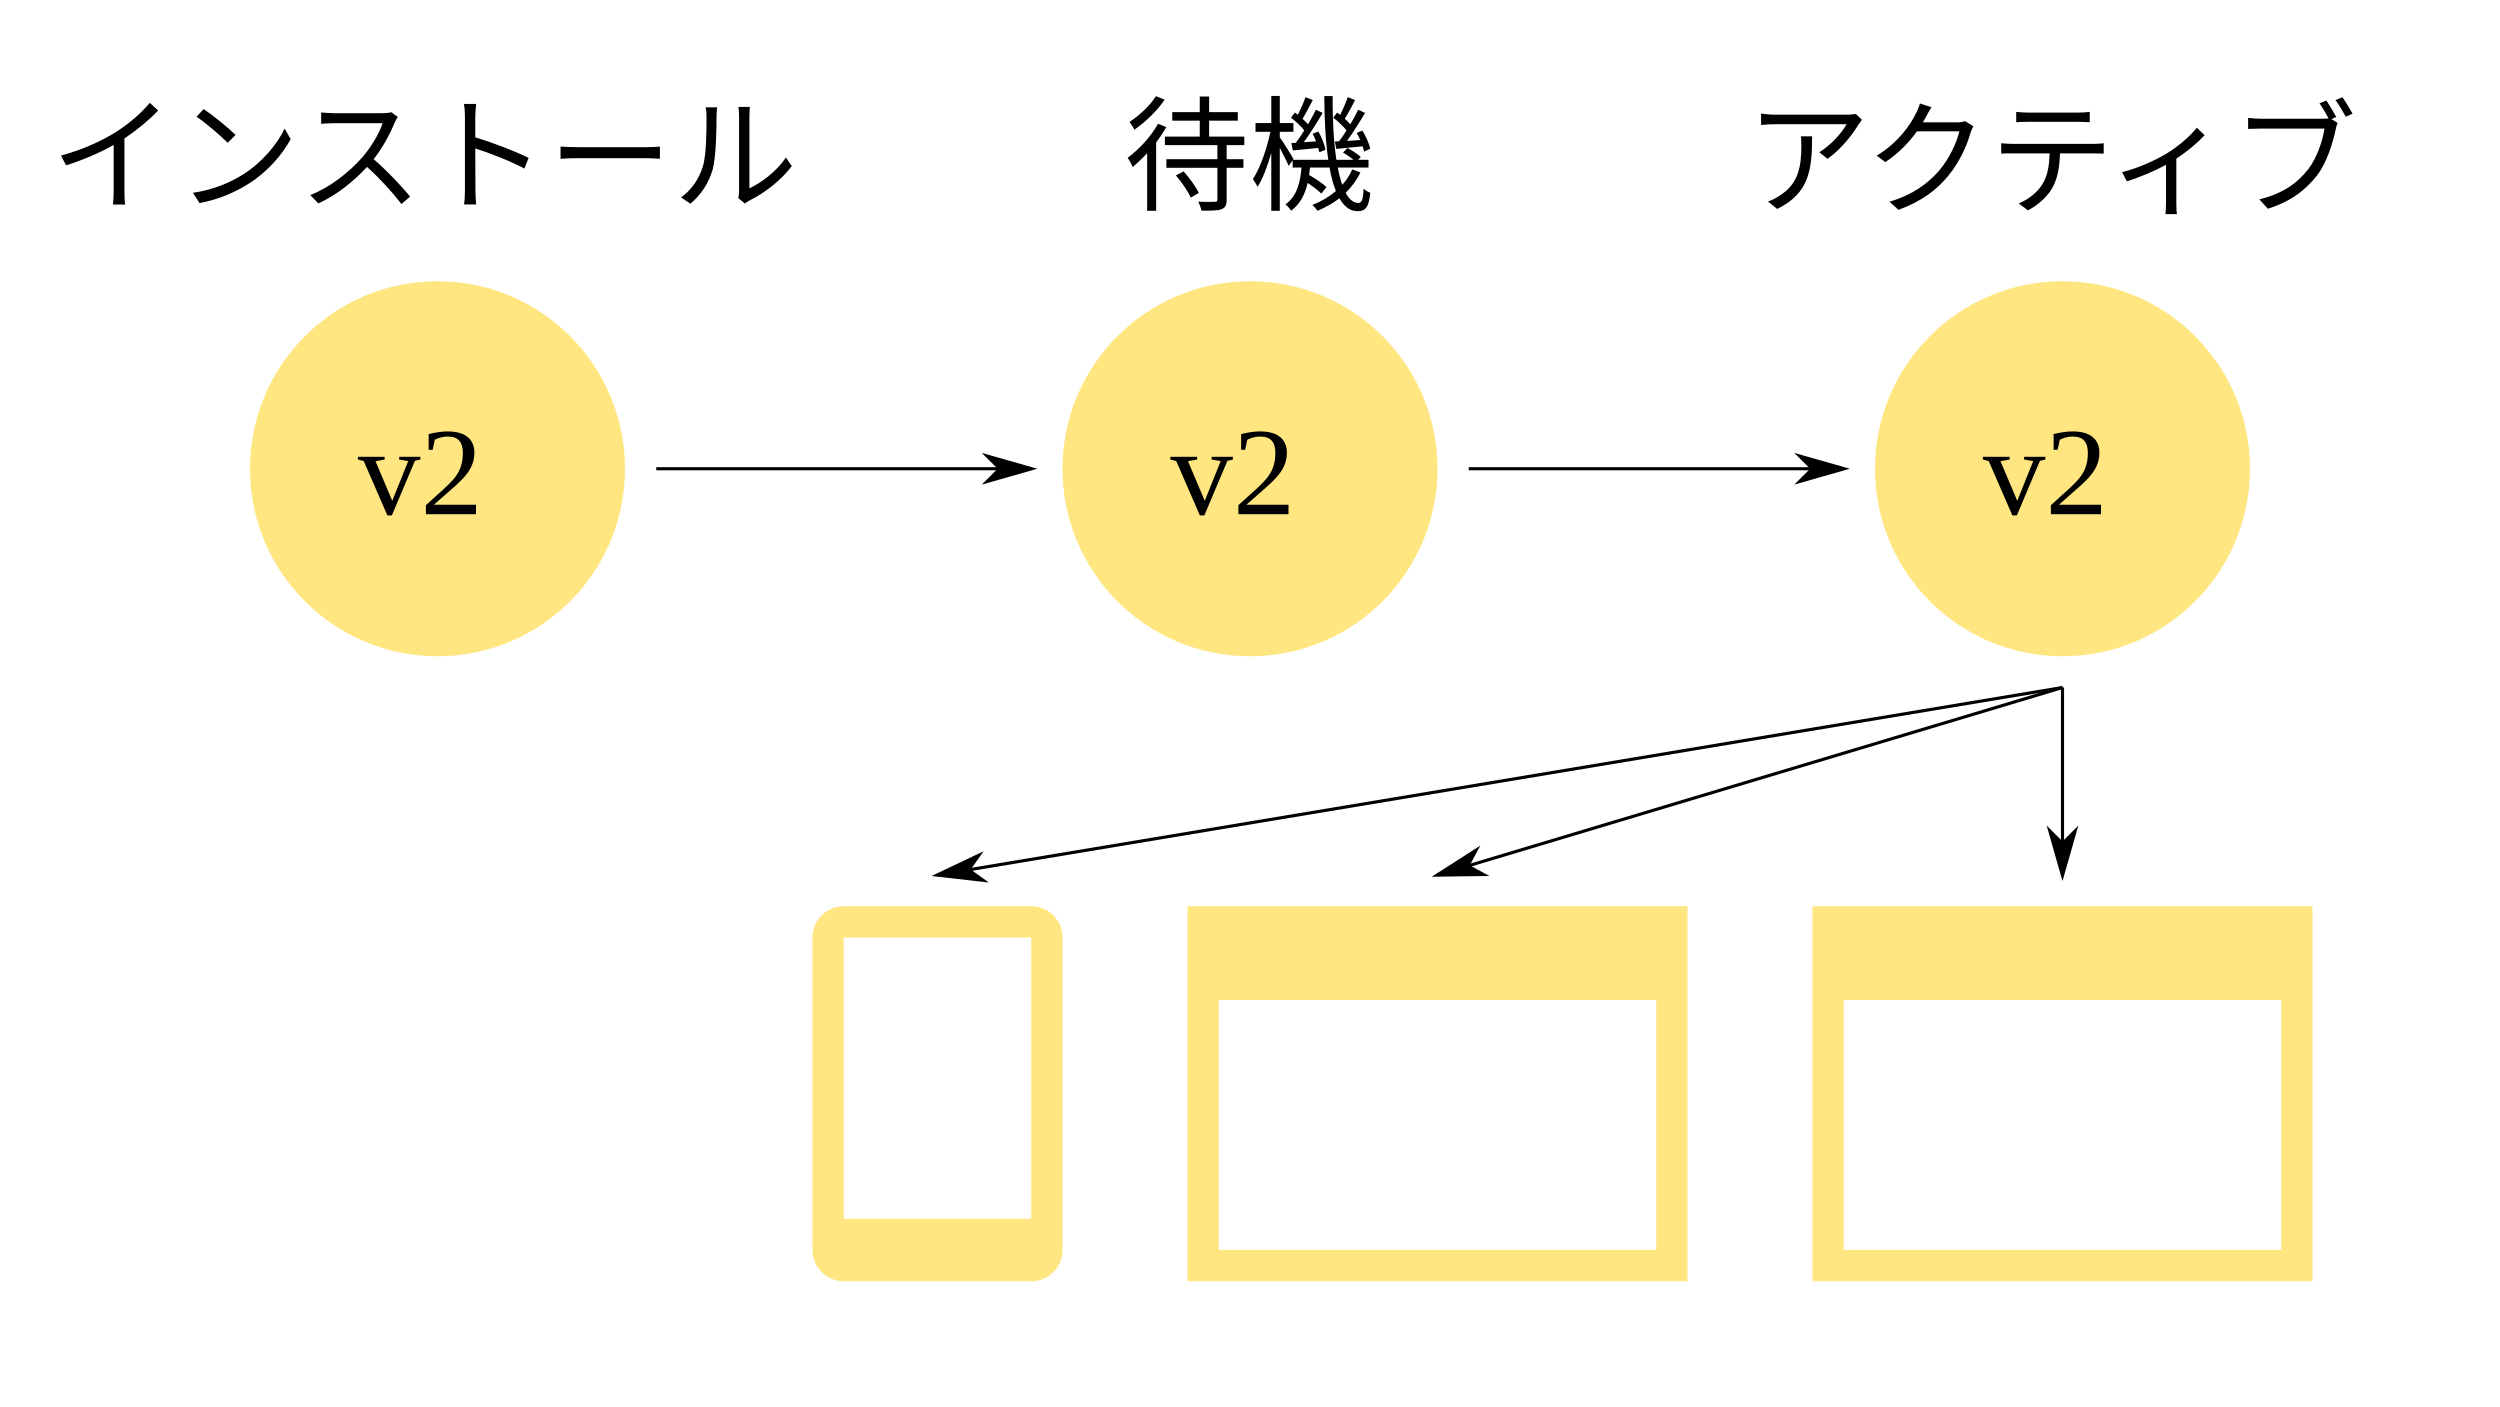
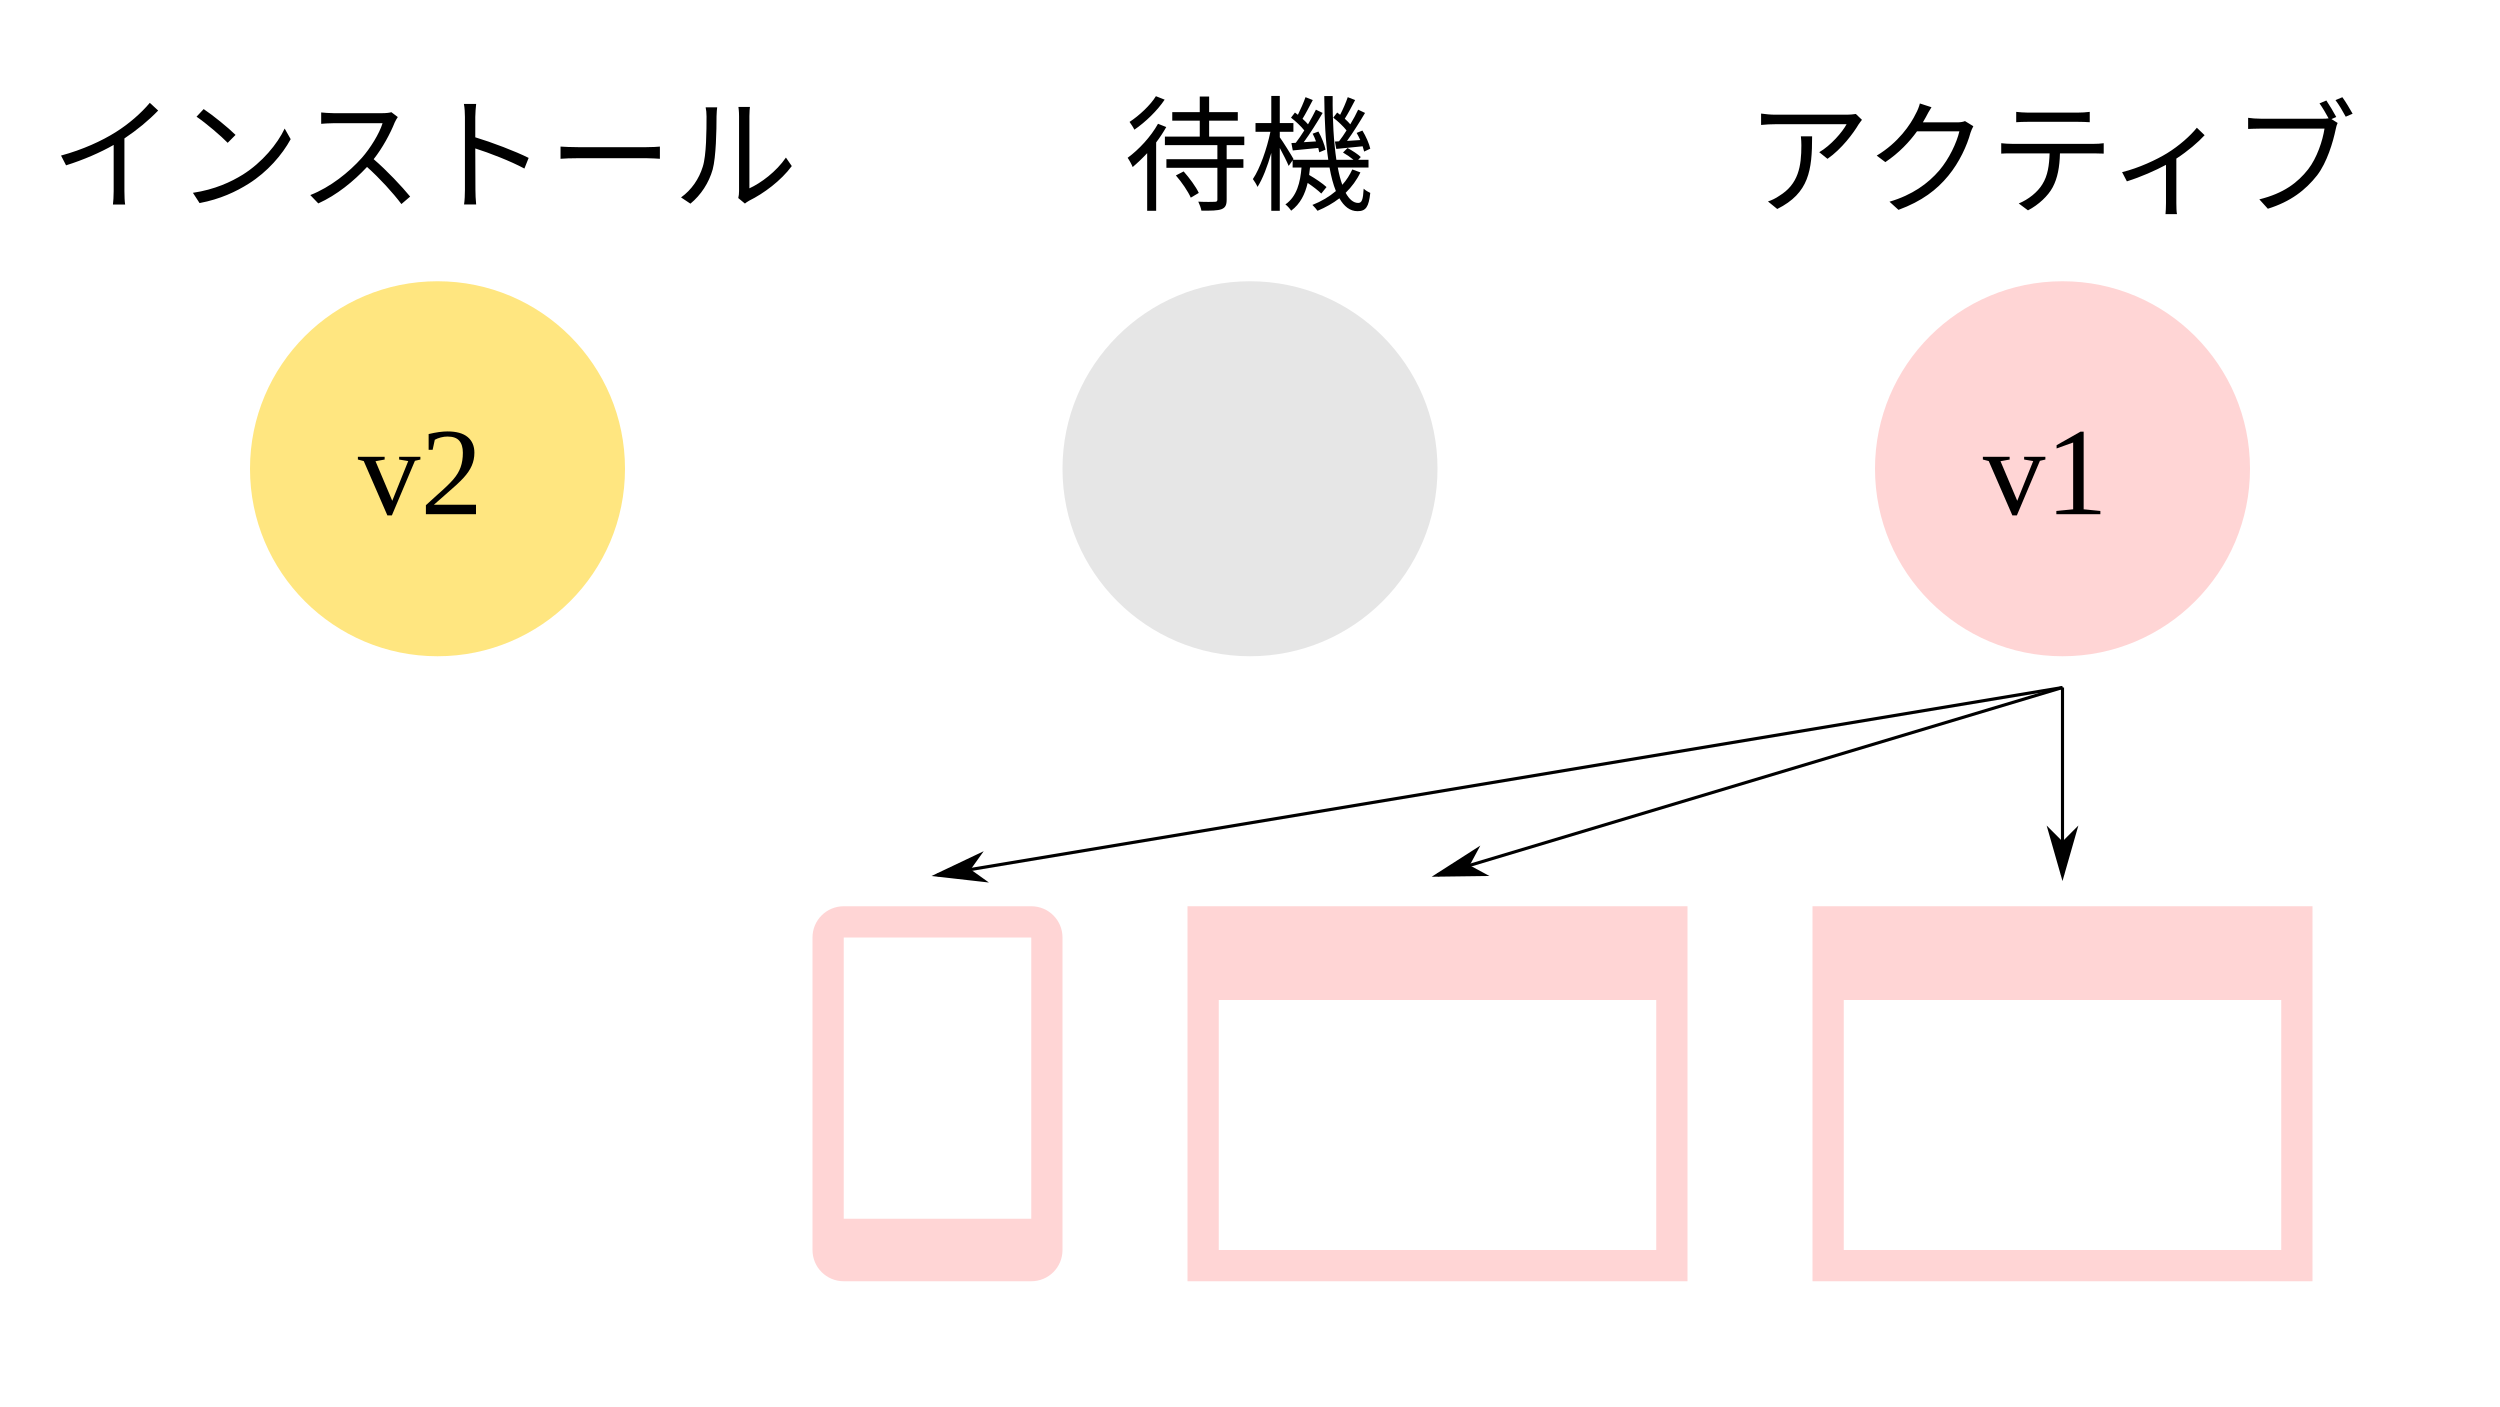
- <svg xmlns="http://www.w3.org/2000/svg" version="1.1" id="svg2" viewBox="0 0 800 450" height="450" width="800">
+ <svg xmlns="http://www.w3.org/2000/svg" width="800" height="450" viewBox="0 0 800 450" id="svg2" version="1.1">
  <defs id="defs4">
-     <marker style="overflow:visible;" id="Arrow1Lend" refX="0.0" refY="0.0" orient="auto">
-       <path transform="scale(0.8) rotate(180) translate(12.5,0)" style="fill-rule:evenodd;stroke:#000000;stroke-width:1pt;stroke-opacity:1;fill:#000000;fill-opacity:1" d="M 0.0,0.0 L 5.0,-5.0 L -12.5,0.0 L 5.0,5.0 L 0.0,0.0 z " id="path4181" />
+     <marker orient="auto" refY="0.0" refX="0.0" id="Arrow1Lend" style="overflow:visible;">
+       <path id="path4181" d="M 0.0,0.0 L 5.0,-5.0 L -12.5,0.0 L 5.0,5.0 L 0.0,0.0 z " style="fill-rule:evenodd;stroke:#000000;stroke-width:1pt;stroke-opacity:1;fill:#000000;fill-opacity:1" transform="scale(0.8) rotate(180) translate(12.5,0)" />
    </marker>
  </defs>
  <g id="layer1" />
-   <circle r="60" cy="150" cx="140" id="path4138" style="fill:#ffe680;fill-opacity:1" />
-   <circle style="fill:#ffe680" id="circle4140" cx="400" cy="150" r="60" />
-   <circle r="60" cy="150" cx="660" id="circle4142" style="fill:#ffe680" />
-   <text id="text4144" y="64.219" x="16.094" style="font-size:40px" xml:space="preserve">
-     <tspan id="tspan4148" y="64.219" x="16.094">インストール</tspan>
+   <circle style="fill:#ffe680;fill-opacity:1" id="path4138" cx="140" cy="150" r="60" />
+   <circle r="60" cy="150" cx="400" id="circle4140" style="fill:#e6e6e6" />
+   <circle style="fill:#ffd5d5" id="circle4142" cx="660" cy="150" r="60" />
+   <text xml:space="preserve" style="font-size:40px" x="16.094" y="64.219" id="text4144">
+     <tspan x="16.094" y="64.219" id="tspan4148">インストール</tspan>
  </text>
-   <text xml:space="preserve" style="font-size:40px" x="359.688" y="64.297" id="text4152">
-     <tspan x="359.688" y="64.297" id="tspan4154">待機</tspan>
+   <text id="text4152" y="64.297" x="359.688" style="font-size:40px" xml:space="preserve">
+     <tspan id="tspan4154" y="64.297" x="359.688">待機</tspan>
  </text>
-   <text id="text4156" y="65.391" x="558.594" style="font-size:40px" xml:space="preserve">
-     <tspan id="tspan4158" y="65.391" x="558.594">アクティブ</tspan>
+   <text xml:space="preserve" style="font-size:40px" x="558.594" y="65.391" id="text4156">
+     <tspan x="558.594" y="65.391" id="tspan4158">アクティブ</tspan>
  </text>
-   <path id="rect4160" d="m 580,290 0,120 160,0 0,-120 -160,0 z m 10,30 140,0 0,80 -140,0 0,-80 z" style="fill:#ffe680" />
-   <path id="rect4167" d="m 270,290 c -5.54,0 -10,4.46 -10,10 l 0,100 c 0,5.54 4.46,10 10,10 l 60,0 c 5.54,0 10,-4.46 10,-10 l 0,-100 c 0,-5.54 -4.46,-10 -10,-10 l -60,0 z m 0,10 60,0 0,90 -60,0 0,-90 z" style="fill:#ffe680" />
-   <path id="path4172" d="m 660,220 0,60" style="fill:none;fill-rule:evenodd;stroke:#000000;stroke-width:1px;marker-end:url(#Arrow1Lend)" />
-   <path style="fill:none;fill-rule:evenodd;stroke:#000000;stroke-width:1px;marker-end:url(#Arrow1Lend)" d="m 660,220 -200,60" id="path4454" />
-   <path id="path4592" d="m 660,220 -360,60" style="fill:none;fill-rule:evenodd;stroke:#000000;stroke-width:1px;marker-end:url(#Arrow1Lend)" />
-   <path id="path5108" d="m 470,150 120,0" style="fill:none;fill-rule:evenodd;stroke:#000000;stroke-width:1px;marker-end:url(#Arrow1Lend)" />
-   <path style="fill:#ffe680" d="m 380,290 0,120 160,0 0,-120 -160,0 z m 10,30 140,0 0,80 -140,0 0,-80 z" id="path4376" />
-   <text style="font-size:40px" x="374.521" y="164.541" id="text4412">
-     <tspan x="374.521" y="164.541" id="tspan4414">v2</tspan>
+   <path style="fill:#ffd5d5" d="m 580,290 0,120 160,0 0,-120 -160,0 z m 10,30 140,0 0,80 -140,0 0,-80 z" id="rect4160" />
+   <path style="fill:#ffd5d5" d="m 270,290 c -5.54,0 -10,4.46 -10,10 l 0,100 c 0,5.54 4.46,10 10,10 l 60,0 c 5.54,0 10,-4.46 10,-10 l 0,-100 c 0,-5.54 -4.46,-10 -10,-10 l -60,0 z m 0,10 60,0 0,90 -60,0 0,-90 z" id="rect4167" />
+   <path style="fill:none;fill-rule:evenodd;stroke:#000000;stroke-width:1px;marker-end:url(#Arrow1Lend)" d="m 660,220 0,60" id="path4172" />
+   <path id="path4454" d="m 660,220 -200,60" style="fill:none;fill-rule:evenodd;stroke:#000000;stroke-width:1px;marker-end:url(#Arrow1Lend)" />
+   <path style="fill:none;fill-rule:evenodd;stroke:#000000;stroke-width:1px;marker-end:url(#Arrow1Lend)" d="m 660,220 -360,60" id="path4592" />
+   <path id="path4376" d="m 380,290 0,120 160,0 0,-120 -160,0 z m 10,30 140,0 0,80 -140,0 0,-80 z" style="fill:#ffd5d5" />
+   <text xml:space="preserve" style="font-size:40px" x="634.521" y="164.541" id="text4416">
+     <tspan x="634.521" y="164.541" id="tspan4418">v1</tspan>
  </text>
-   <text id="text4416" y="164.541" x="634.521" style="font-size:40px" xml:space="preserve">
-     <tspan id="tspan4418" y="164.541" x="634.521">v2</tspan>
+   <text id="text4408" y="164.541" x="114.522" style="font-size:40px">
+     <tspan id="tspan4410" y="164.541" x="114.522">v2</tspan>
  </text>
-   <text style="font-size:40px" x="114.522" y="164.541" id="text4408">
-     <tspan x="114.522" y="164.541" id="tspan4410">v2</tspan>
-   </text>
-   <path style="fill:none;fill-rule:evenodd;stroke:#000000;stroke-width:1px;marker-end:url(#Arrow1Lend)" d="m 210,150 120,0" id="path4193" />
</svg>
